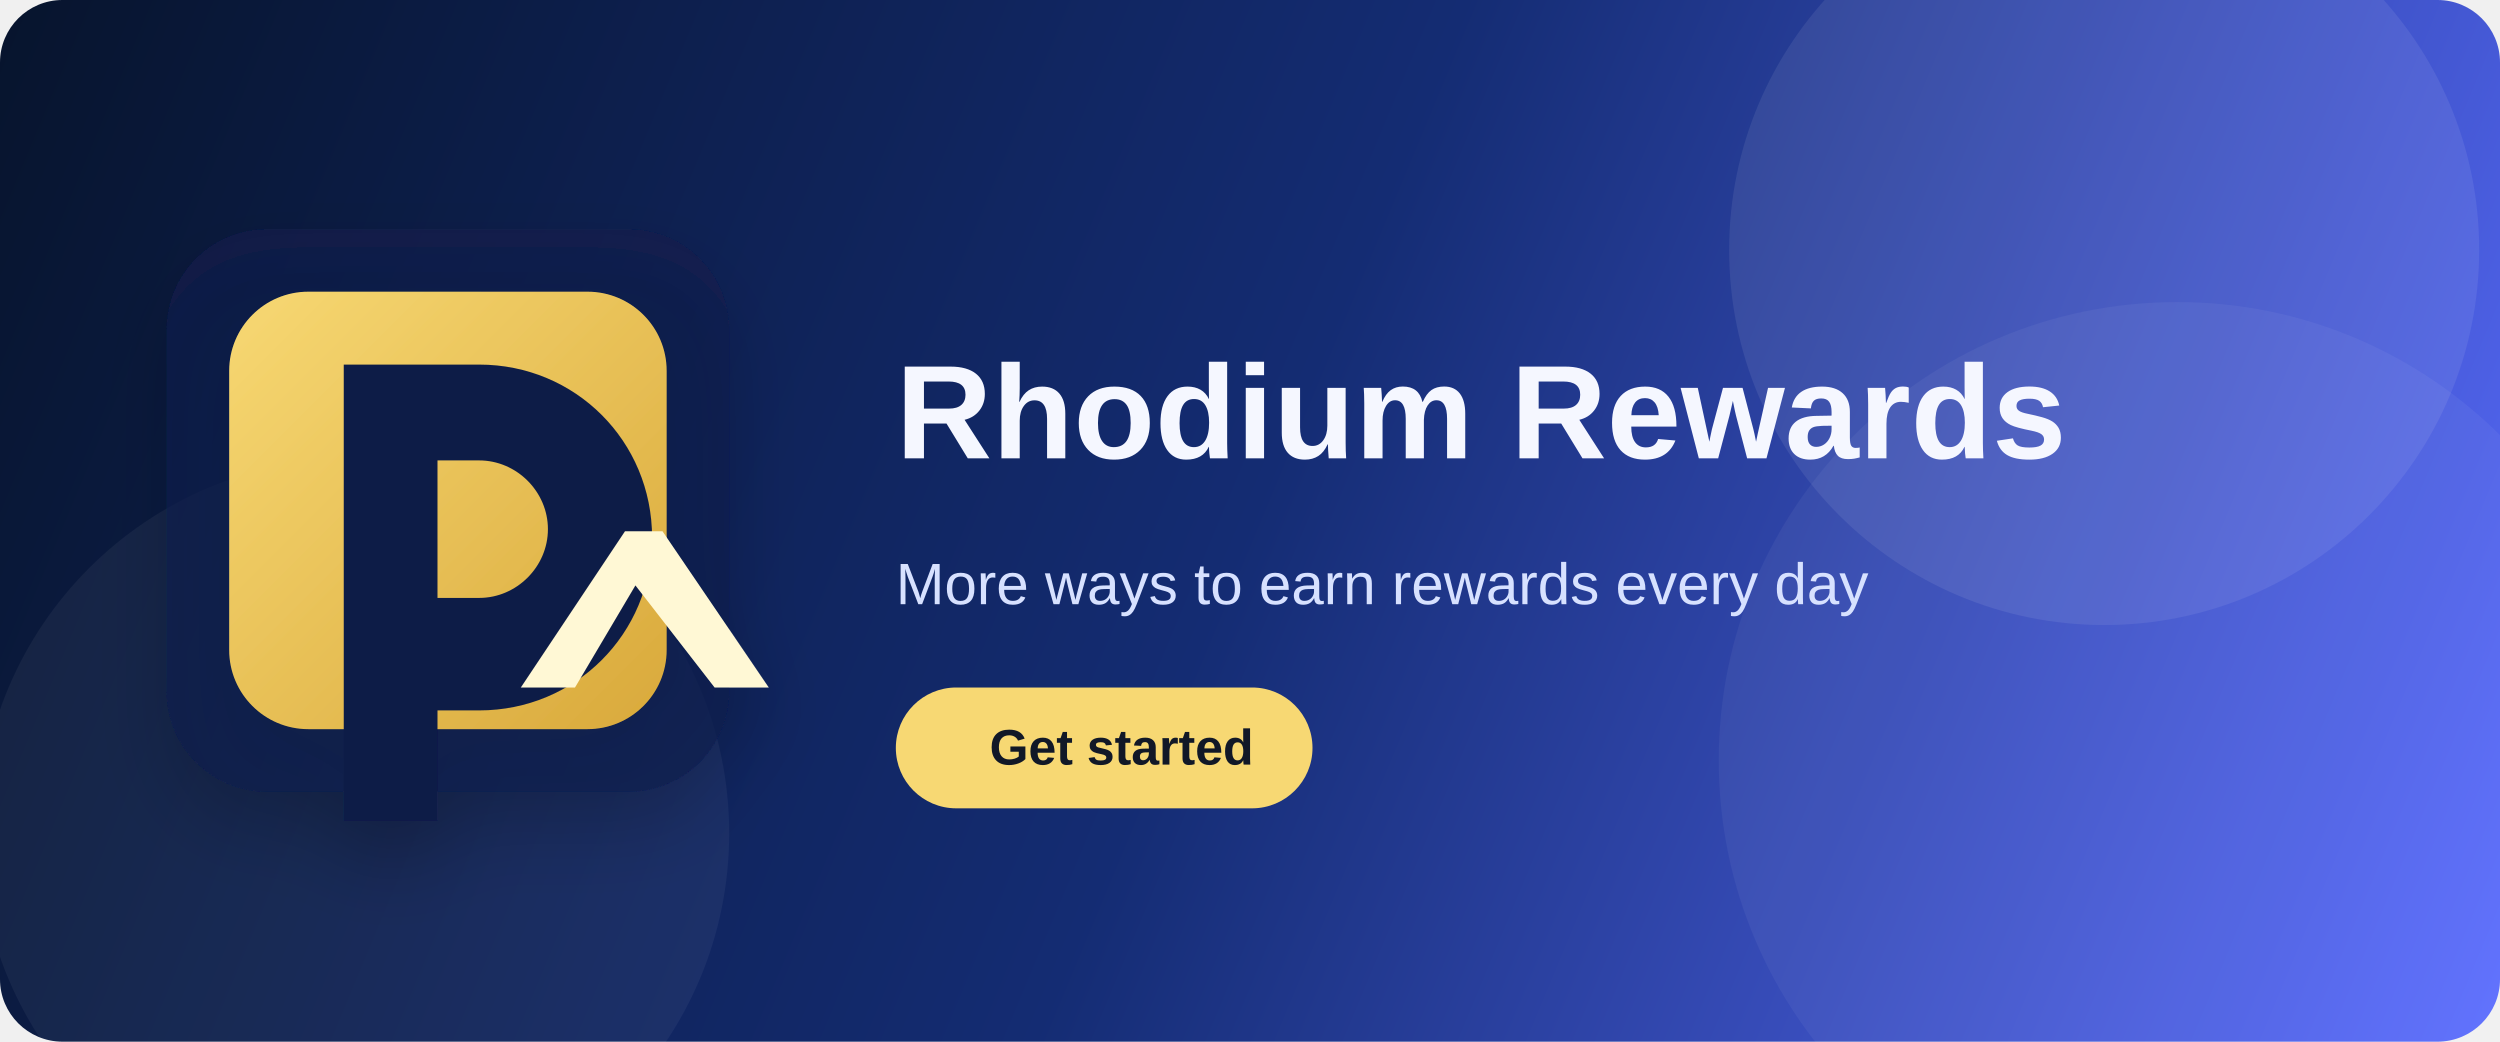
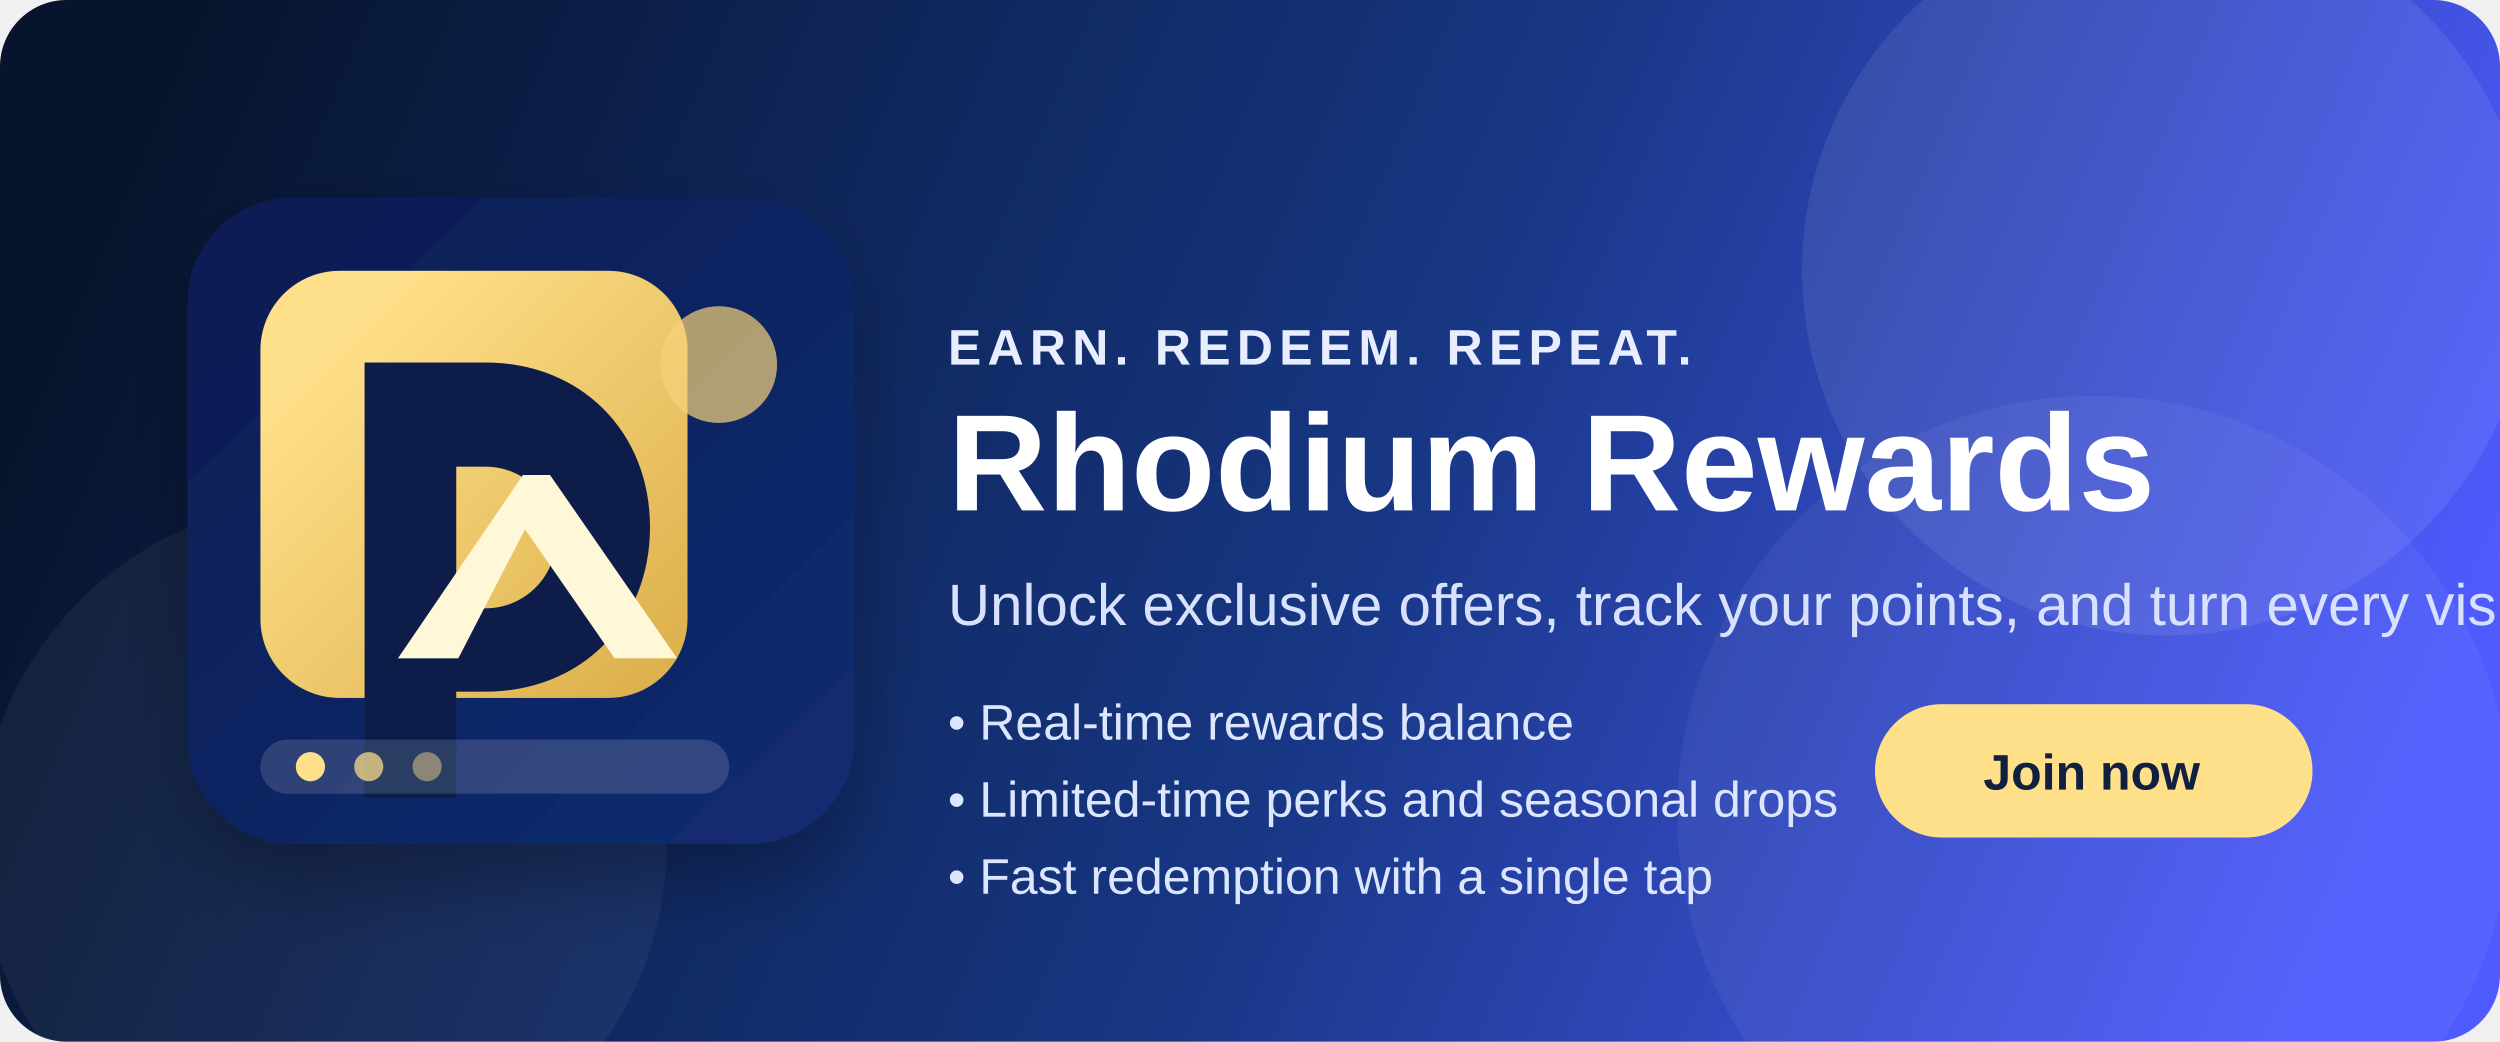
- <svg xmlns="http://www.w3.org/2000/svg" width="1200" height="500" viewBox="0 0 1200 500" fill="none">
+ <svg xmlns="http://www.w3.org/2000/svg" width="1200" height="500" viewBox="0 0 1200 500" fill="none" role="img" aria-labelledby="title desc">
  <defs>
-     <linearGradient id="bg" x1="0" y1="0" x2="1200" y2="500" gradientUnits="userSpaceOnUse">
+     <linearGradient id="bg" x1="80" y1="30" x2="1120" y2="470" gradientUnits="userSpaceOnUse">
      <stop stop-color="#07142D" />
-       <stop offset="0.5" stop-color="#142C73" />
-       <stop offset="1" stop-color="#5A6CFF" />
+       <stop offset="0.55" stop-color="#173784" />
+       <stop offset="1" stop-color="#4F5BFF" />
    </linearGradient>
-     <linearGradient id="gold" x1="0" y1="0" x2="1" y2="1">
-       <stop stop-color="#F7D873" />
-       <stop offset="1" stop-color="#D9A93B" />
+     <linearGradient id="card" x1="160" y1="110" x2="430" y2="390" gradientUnits="userSpaceOnUse">
+       <stop stop-color="#0A1E55" />
+       <stop offset="1" stop-color="#132D73" />
    </linearGradient>
-     <filter id="shadow" x="-20%" y="-20%" width="140%" height="160%">
-       <feDropShadow dx="0" dy="18" stdDeviation="18" flood-color="#000000" flood-opacity="0.25" />
+     <linearGradient id="gold" x1="175" y1="145" x2="375" y2="345" gradientUnits="userSpaceOnUse">
+       <stop stop-color="#FFE08A" />
+       <stop offset="1" stop-color="#D4A53E" />
+     </linearGradient>
+     <filter id="shadow" x="-20%" y="-20%" width="150%" height="180%">
+       <feDropShadow dx="0" dy="18" stdDeviation="18" flood-color="#000000" flood-opacity="0.28" />
    </filter>
  </defs>
-   <rect width="1200" height="500" rx="30" fill="url(#bg)" />
-   <circle cx="1010" cy="120" r="180" fill="#FFFFFF" fill-opacity="0.08" />
-   <circle cx="1045" cy="365" r="220" fill="#FFFFFF" fill-opacity="0.05" />
-   <circle cx="170" cy="400" r="180" fill="#FFFFFF" fill-opacity="0.05" />
+   <rect width="1200" height="500" rx="32" fill="url(#bg)" />
+   <circle cx="1040" cy="130" r="175" fill="#FFFFFF" fill-opacity="0.08" />
+   <circle cx="1005" cy="390" r="200" fill="#FFFFFF" fill-opacity="0.05" />
+   <circle cx="155" cy="405" r="165" fill="#FFFFFF" fill-opacity="0.05" />
  <g filter="url(#shadow)">
-     <rect x="80" y="110" width="270" height="270" rx="48" fill="#081B4D" fill-opacity="0.65" />
-     <rect x="110" y="140" width="210" height="210" rx="38" fill="url(#gold)" />
-     <path d="M165 175H230C276.2 175 313 211.8 313 258C313 304.2 276.2 341 230 341H210V394H165V175ZM210 214V287H230C248 287 263 272 263 254C263 236 248 221 230 221H210Z" fill="#0F1D47" />
-     <path d="M318 255L369 330H343L305 281L276 330H250L300 255H318Z" fill="#FFF8D5" />
+     <rect x="90" y="95" width="320" height="310" rx="50" fill="url(#card)" />
+     <rect x="125" y="130" width="205" height="205" rx="38" fill="url(#gold)" />
+     <circle cx="345" cy="175" r="28" fill="#F6D27B" fill-opacity="0.7" />
+     <path d="M175 174H233C278.8 174 312 207.2 312 253C312 298.8 278.8 332 233 332H219V383H175V174ZM219 214V292H233C251.8 292 267 276.8 267 258C267 239.2 251.8 224 233 224H219V214Z" fill="#0B1D4A" />
+     <path d="M264 228L325 316H295L252 254L220 316H191L251 228H264Z" fill="#FFF8D8" />
+     <rect x="125" y="355" width="225" height="26" rx="13" fill="#FFFFFF" fill-opacity="0.14" />
+     <circle cx="149" cy="368" r="7" fill="#FFE08A" />
+     <circle cx="177" cy="368" r="7" fill="#FFE08A" fill-opacity="0.72" />
+     <circle cx="205" cy="368" r="7" fill="#FFE08A" fill-opacity="0.45" />
  </g>
  <g>
-     <text x="430" y="220" fill="#F5F7FF" font-family="Segoe UI, Arial, sans-serif" font-size="64" font-weight="700">Rhodium Rewards</text>
-     <text x="430" y="290" fill="#D7E1FF" font-family="Segoe UI, Arial, sans-serif" font-size="28" font-weight="500">More ways to earn rewards every day</text>
-     <rect x="430" y="330" width="200" height="58" rx="29" fill="#F7D873" />
-     <text x="475" y="367" fill="#111827" font-family="Segoe UI, Arial, sans-serif" font-size="24" font-weight="700">Get started</text>
+     <text x="455" y="175" fill="#E8EEFF" font-family="Segoe UI, Arial, sans-serif" font-size="24" font-weight="700" letter-spacing="3">EARN. REDEEM. REPEAT.</text>
+     <text x="455" y="245" fill="#FFFFFF" font-family="Segoe UI, Arial, sans-serif" font-size="66" font-weight="700">Rhodium Rewards</text>
+     <text x="455" y="300" fill="#D8E2FF" font-family="Segoe UI, Arial, sans-serif" font-size="28" font-weight="500">Unlock exclusive offers, track your points, and turn every visit into value.</text>
+     <g fill="#DDE6FF" font-family="Segoe UI, Arial, sans-serif" font-size="24" font-weight="500">
+       <text x="455" y="355">• Real-time rewards balance</text>
+       <text x="455" y="392">• Limited-time perks and seasonal drops</text>
+       <text x="455" y="429">• Fast redemption with a single tap</text>
+     </g>
+     <rect x="900" y="338" width="210" height="64" rx="32" fill="#FFE08A" />
+     <text x="952" y="379" fill="#122040" font-family="Segoe UI, Arial, sans-serif" font-size="24" font-weight="700">Join now</text>
  </g>
</svg>
